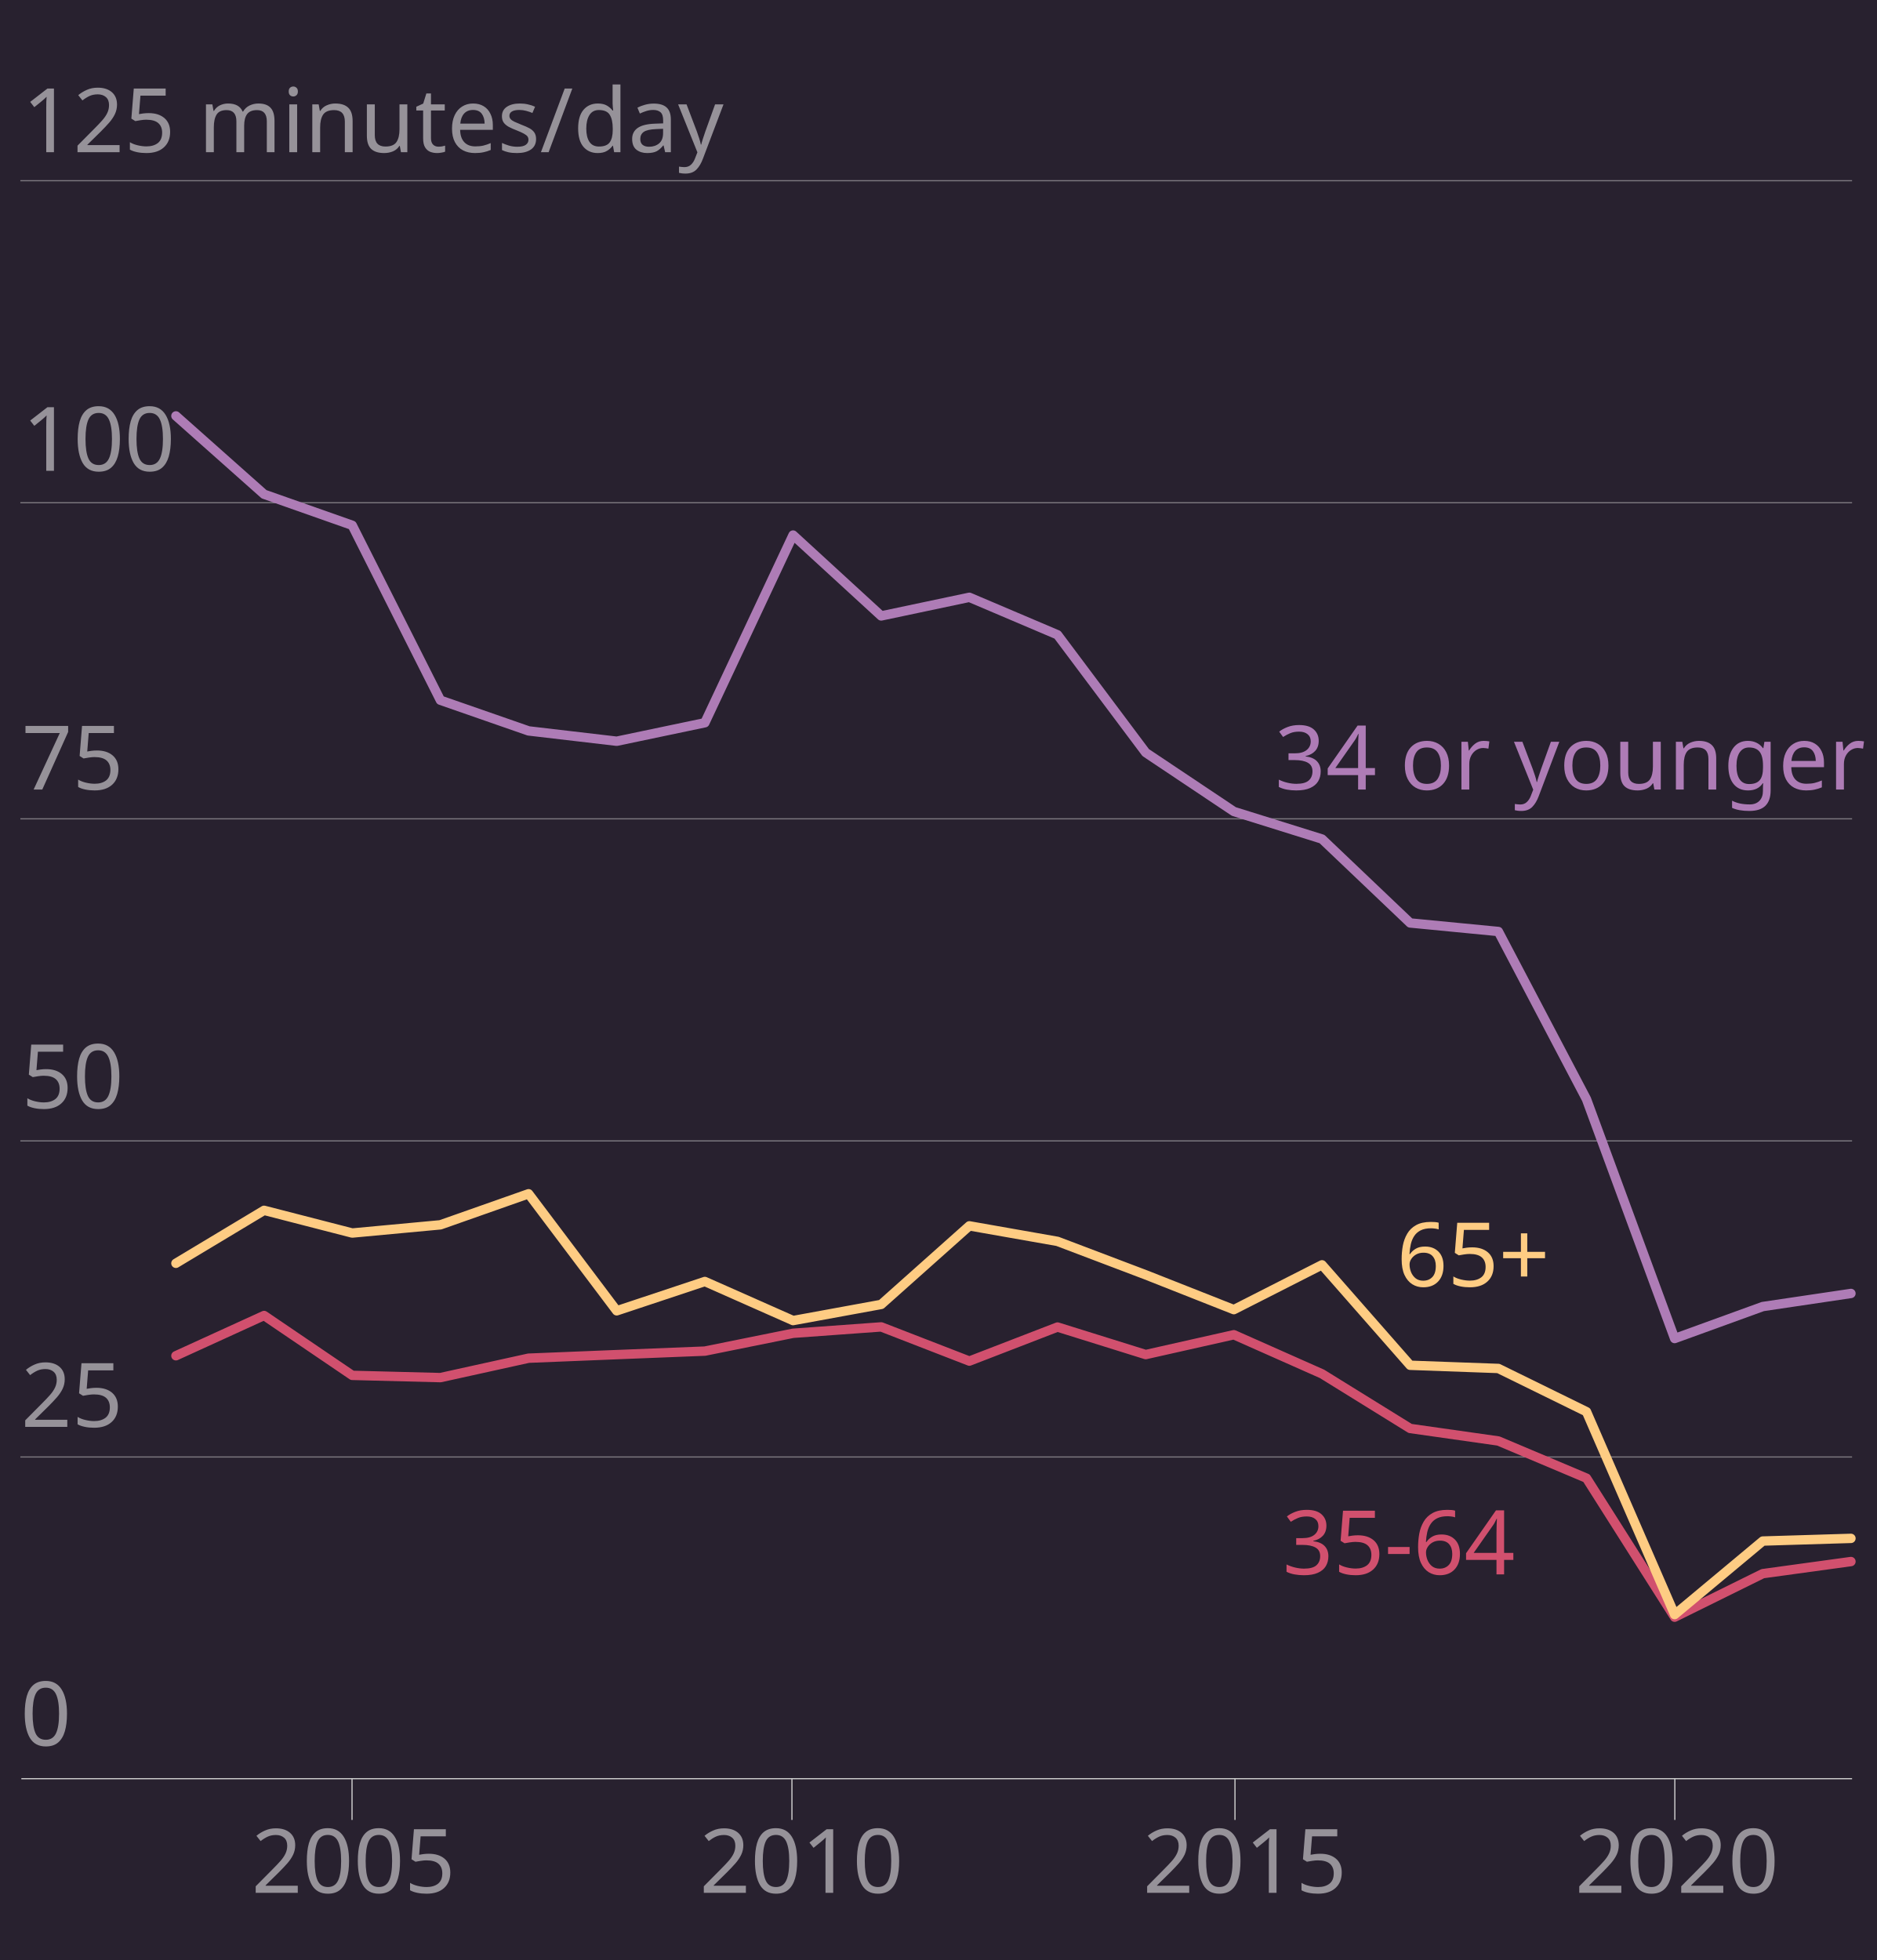
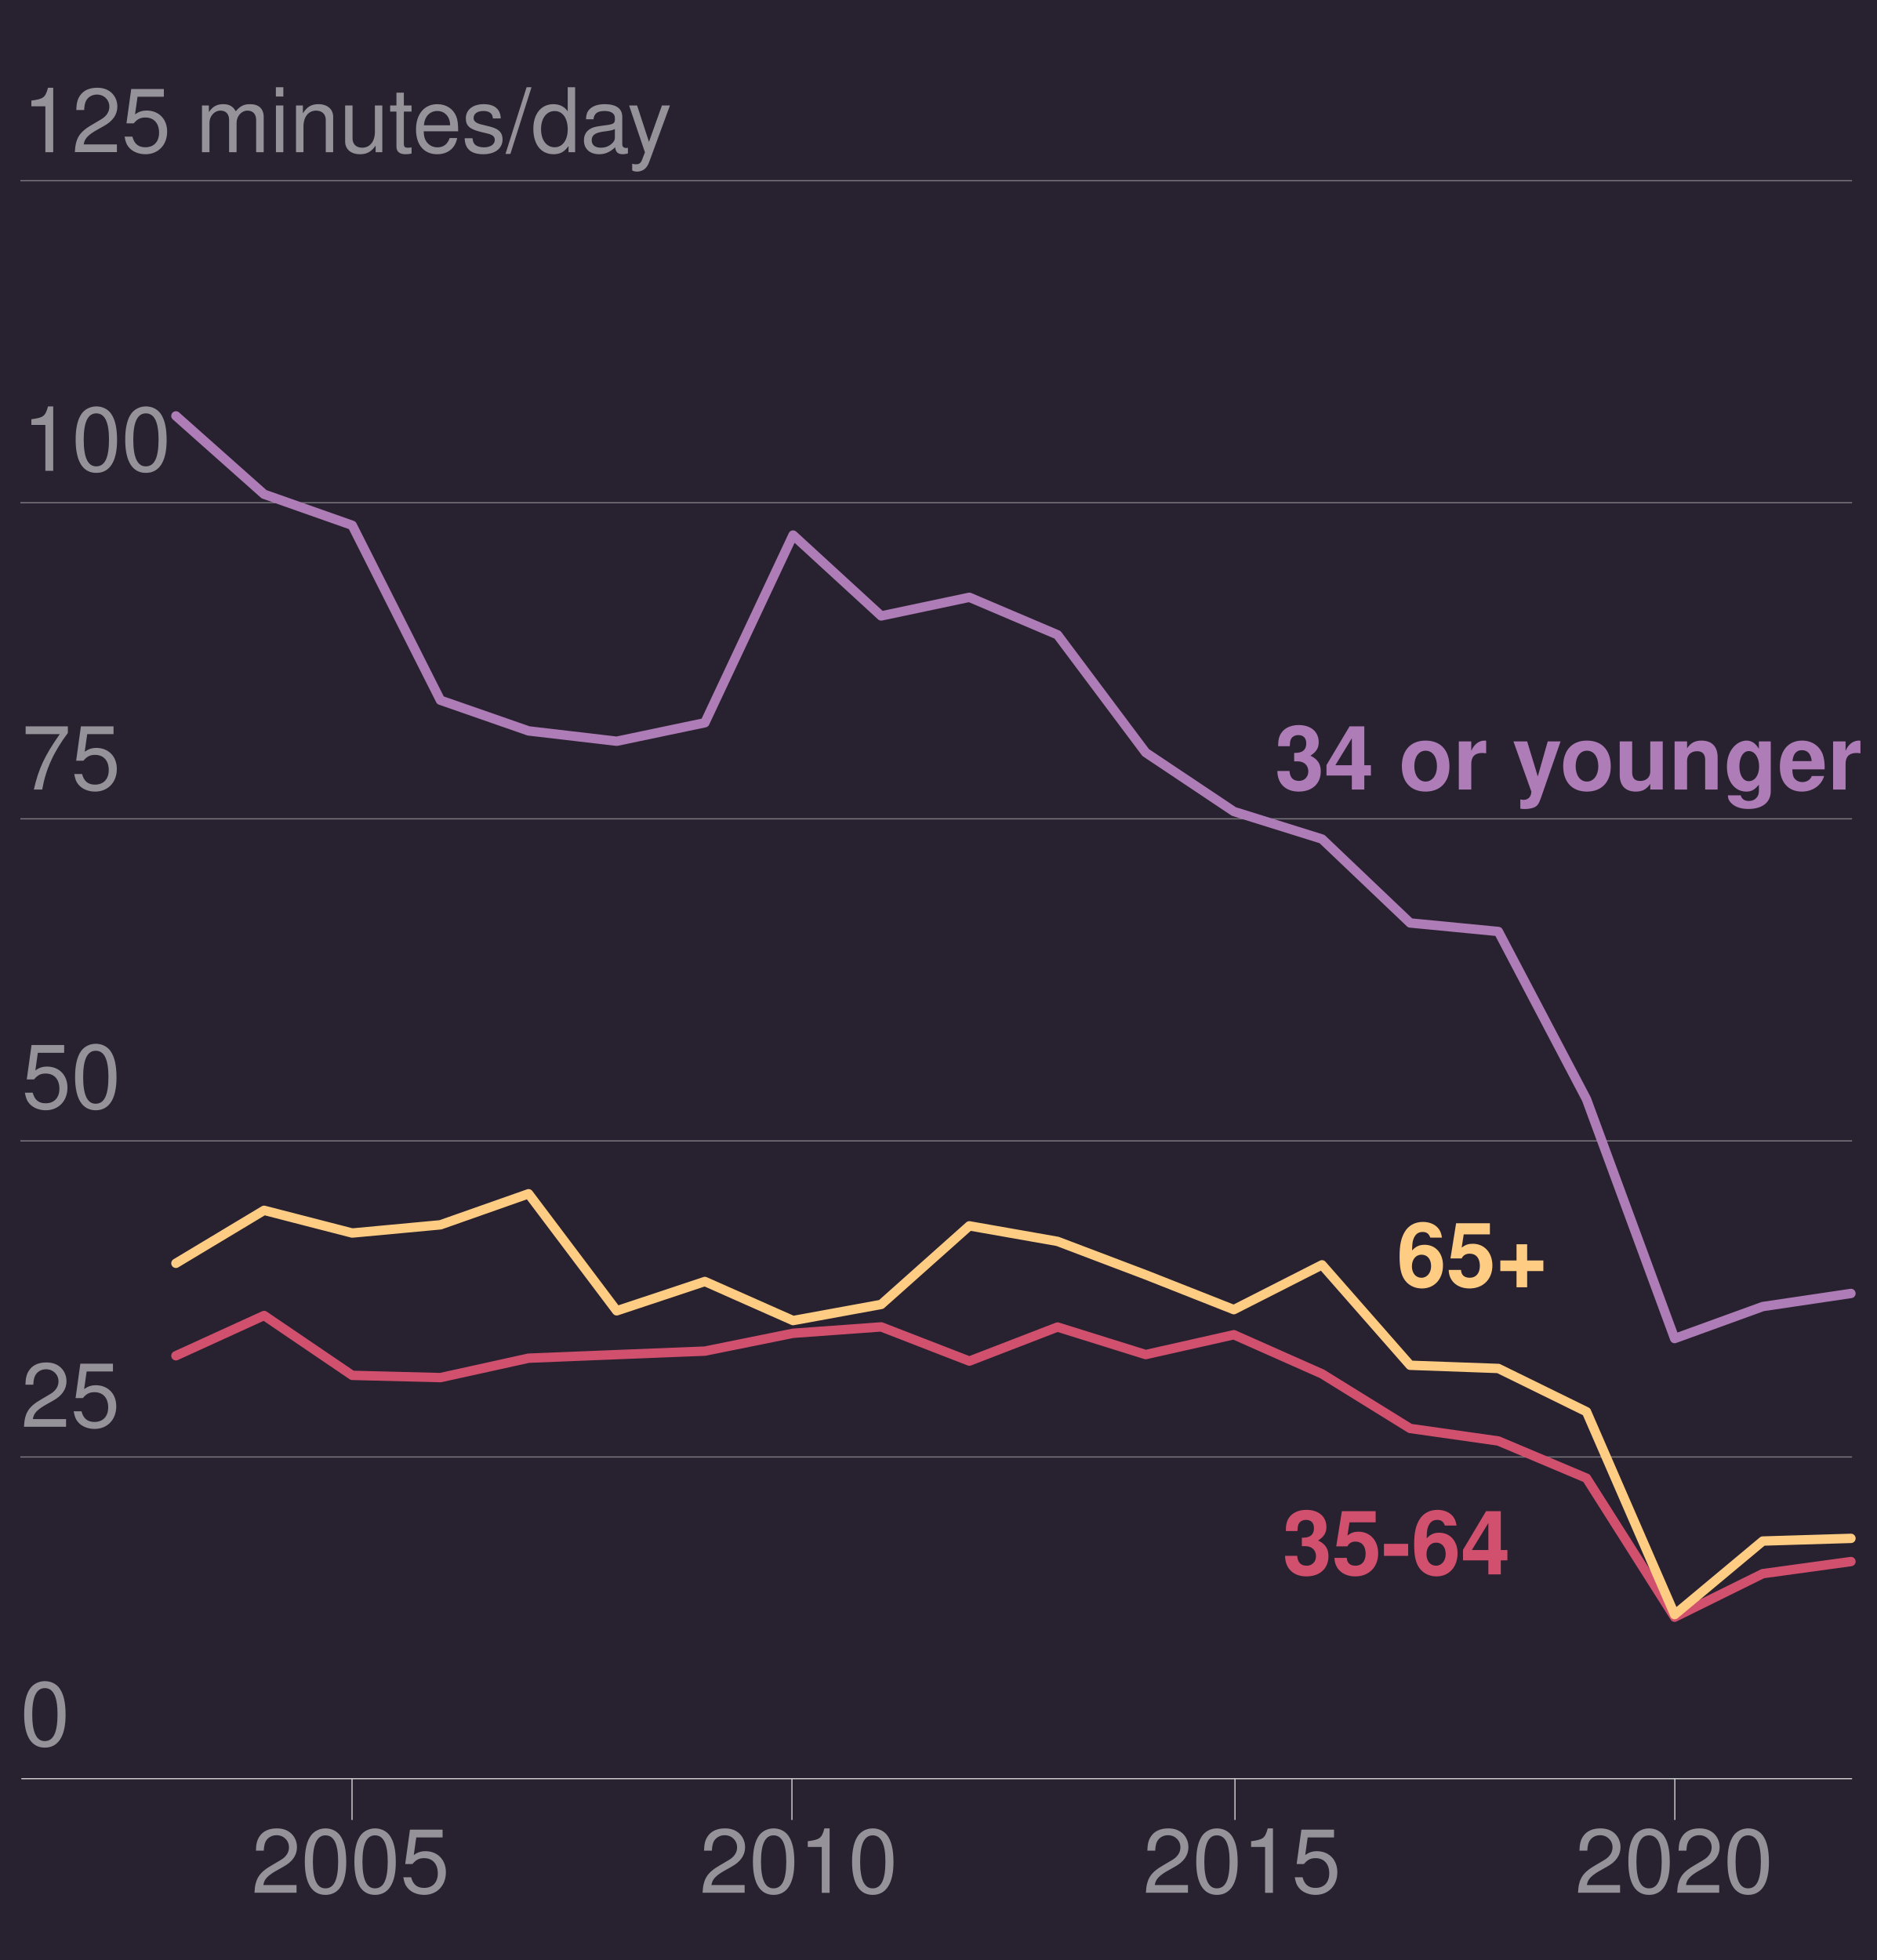
<svg xmlns="http://www.w3.org/2000/svg" viewBox="0 0 400 417.82">
  <defs>
-     <style>.c{fill:#28212f;}.d{fill:#fff;font-family:National2-Regular, 'National 2';}.d,.e,.f,.g{font-size:19px;}.h{stroke:#fecc83;}.h,.i,.j{stroke-linecap:round;stroke-linejoin:round;stroke-width:2px;}.h,.i,.j,.k{fill:none;}.i{stroke:#d1506e;}.j{stroke:#ae7cb6;}.e{fill:#fecc83;}.e,.f,.g{font-family:National2-Bold, 'National 2';}.f{fill:#ae7cb6;}.g{fill:#d1506e;}.l{opacity:.51;}.k{stroke:#ccc;stroke-miterlimit:10;stroke-width:.25px;}</style>
+     <style>.c{fill:#28212f;}.d{fill:#fff;font-family:"National 2 Web", -apple-system, BlinkMacSystemFont, Helvetica, Arial, sans-serif;}.d,.e,.f,.g{font-size:19px;}.h{stroke:#fecc83;}.h,.i,.j{stroke-linecap:round;stroke-linejoin:round;stroke-width:2px;}.h,.i,.j,.k{fill:none;}.i{stroke:#d1506e;}.j{stroke:#ae7cb6;}.e{fill:#fecc83;}.e,.f,.g{font-weight: bold; font-family:"National 2 Web", -apple-system, BlinkMacSystemFont, Helvetica, Arial, sans-serif, 'National 2';}.f{fill:#ae7cb6;}.g{fill:#d1506e;}.l{opacity:.51;}.k{stroke:#ccc;stroke-miterlimit:10;stroke-width:.25px;}</style>
  </defs>
  <g id="a">
    <rect class="c" x="-890.33" y="-2565.38" width="11086.49" height="5126.92" />
  </g>
  <g id="b">
    <g>
      <g class="l">
        <line class="k" x1="4.34" y1="310.59" x2="394.79" y2="310.59" />
        <line class="k" x1="4.34" y1="243.21" x2="394.79" y2="243.21" />
        <line class="k" x1="4.34" y1="174.55" x2="394.79" y2="174.55" />
        <line class="k" x1="4.34" y1="107.17" x2="394.79" y2="107.17" />
        <line class="k" x1="4.34" y1="38.52" x2="394.79" y2="38.52" />
        <text class="d" transform="translate(4.34 372.11)">
          <tspan x="0" y="0">0</tspan>
        </text>
        <text class="d" transform="translate(4.47 304.17)">
          <tspan x="0" y="0">25</tspan>
        </text>
        <text class="d" transform="translate(4.63 236.24)">
          <tspan x="0" y="0">50</tspan>
        </text>
        <text class="d" transform="translate(4.59 168.31)">
          <tspan x="0" y="0">75</tspan>
        </text>
        <text class="d" transform="translate(4.75 100.37)">
          <tspan x="0" y="0">100</tspan>
        </text>
        <text class="d" transform="translate(4.75 32.44)">
          <tspan x="0" y="0">125 minutes/day</tspan>
        </text>
      </g>
      <line class="k" x1="75.04" y1="387.96" x2="75.04" y2="379.17" />
      <line class="k" x1="168.81" y1="387.96" x2="168.81" y2="379.17" />
      <line class="k" x1="263.25" y1="387.96" x2="263.25" y2="379.17" />
      <line class="k" x1="357.01" y1="387.96" x2="357.01" y2="379.17" />
      <line class="k" x1="4.55" y1="379.17" x2="394.79" y2="379.17" />
      <g class="l">
        <text class="d" transform="translate(53.6 403.5)">
          <tspan x="0" y="0">2005</tspan>
        </text>
      </g>
      <g class="l">
        <text class="d" transform="translate(149.12 403.5)">
          <tspan x="0" y="0">2010</tspan>
        </text>
      </g>
      <g class="l">
        <text class="d" transform="translate(243.62 403.5)">
          <tspan x="0" y="0">2015</tspan>
        </text>
      </g>
      <g class="l">
        <text class="d" transform="translate(335.73 403.5)">
          <tspan x="0" y="0">2020</tspan>
        </text>
      </g>
      <text class="f" transform="translate(271.74 168.31)">
        <tspan x="0" y="0">34 or younger</tspan>
      </text>
      <text class="g" transform="translate(273.38 335.61)">
        <tspan x="0" y="0">35-64</tspan>
      </text>
      <text class="e" transform="translate(297.73 274.23)">
        <tspan x="0" y="0">65+</tspan>
      </text>
      <polyline class="j" points="37.5 88.66 56.29 105.36 75.08 111.98 93.88 149.27 112.67 155.81 131.46 158.01 150.25 154.07 169.05 114.06 187.84 131.3 206.63 127.33 225.42 135.32 244.22 160.43 263.01 172.99 281.8 178.86 300.59 196.75 319.39 198.57 338.18 234.33 356.97 285.34 375.76 278.52 394.55 275.73" />
      <polyline class="i" points="37.5 289.01 56.29 280.43 75.08 293.19 93.88 293.67 112.67 289.53 131.46 288.77 150.25 288.02 169.05 284.22 187.84 282.86 206.63 290.15 225.42 282.89 244.22 288.76 263.01 284.53 281.8 292.87 300.59 304.51 319.39 307.18 338.18 315.11 356.97 344.74 375.76 335.46 394.55 332.88" />
      <polyline class="h" points="37.5 269.3 56.29 258.01 75.08 262.85 93.88 261.1 112.67 254.48 131.46 279.43 150.25 273.18 169.05 281.51 187.84 278.07 206.63 261.32 225.42 264.63 244.22 271.76 263.01 279.18 281.8 269.63 300.59 291.04 319.39 291.72 338.18 300.94 356.97 344.19 375.76 328.51 394.55 327.94" />
    </g>
  </g>
</svg>
